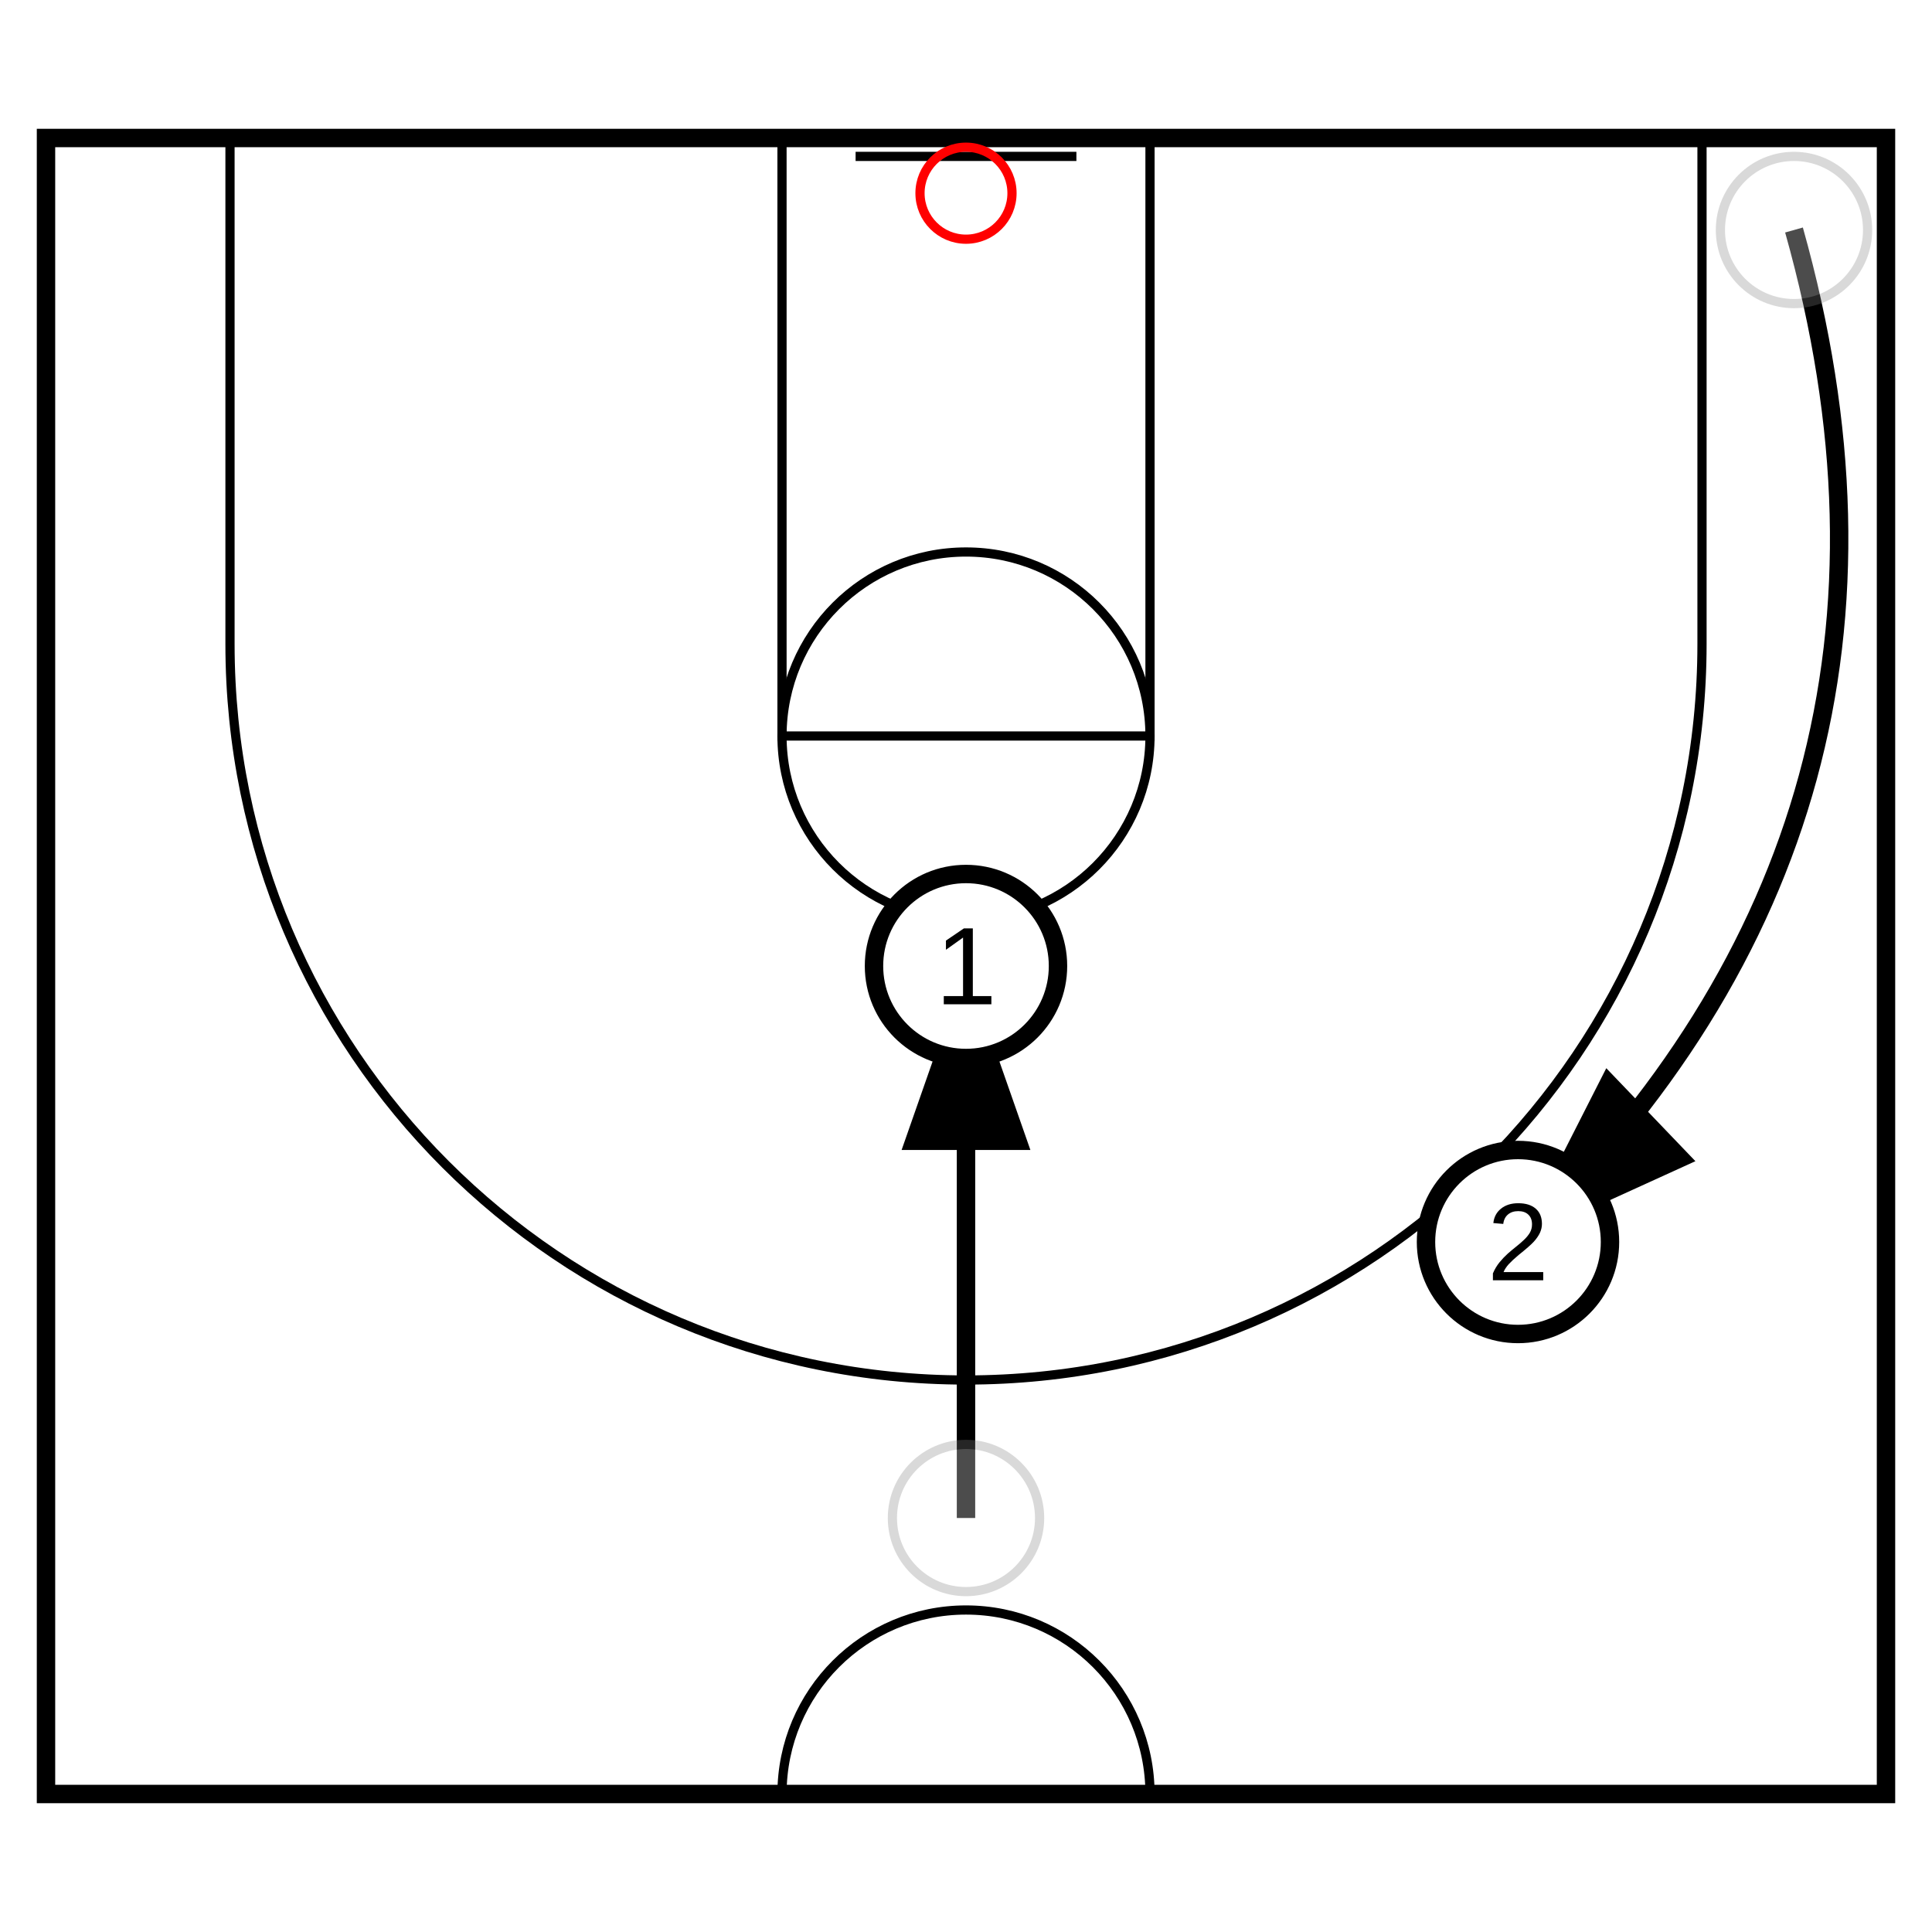
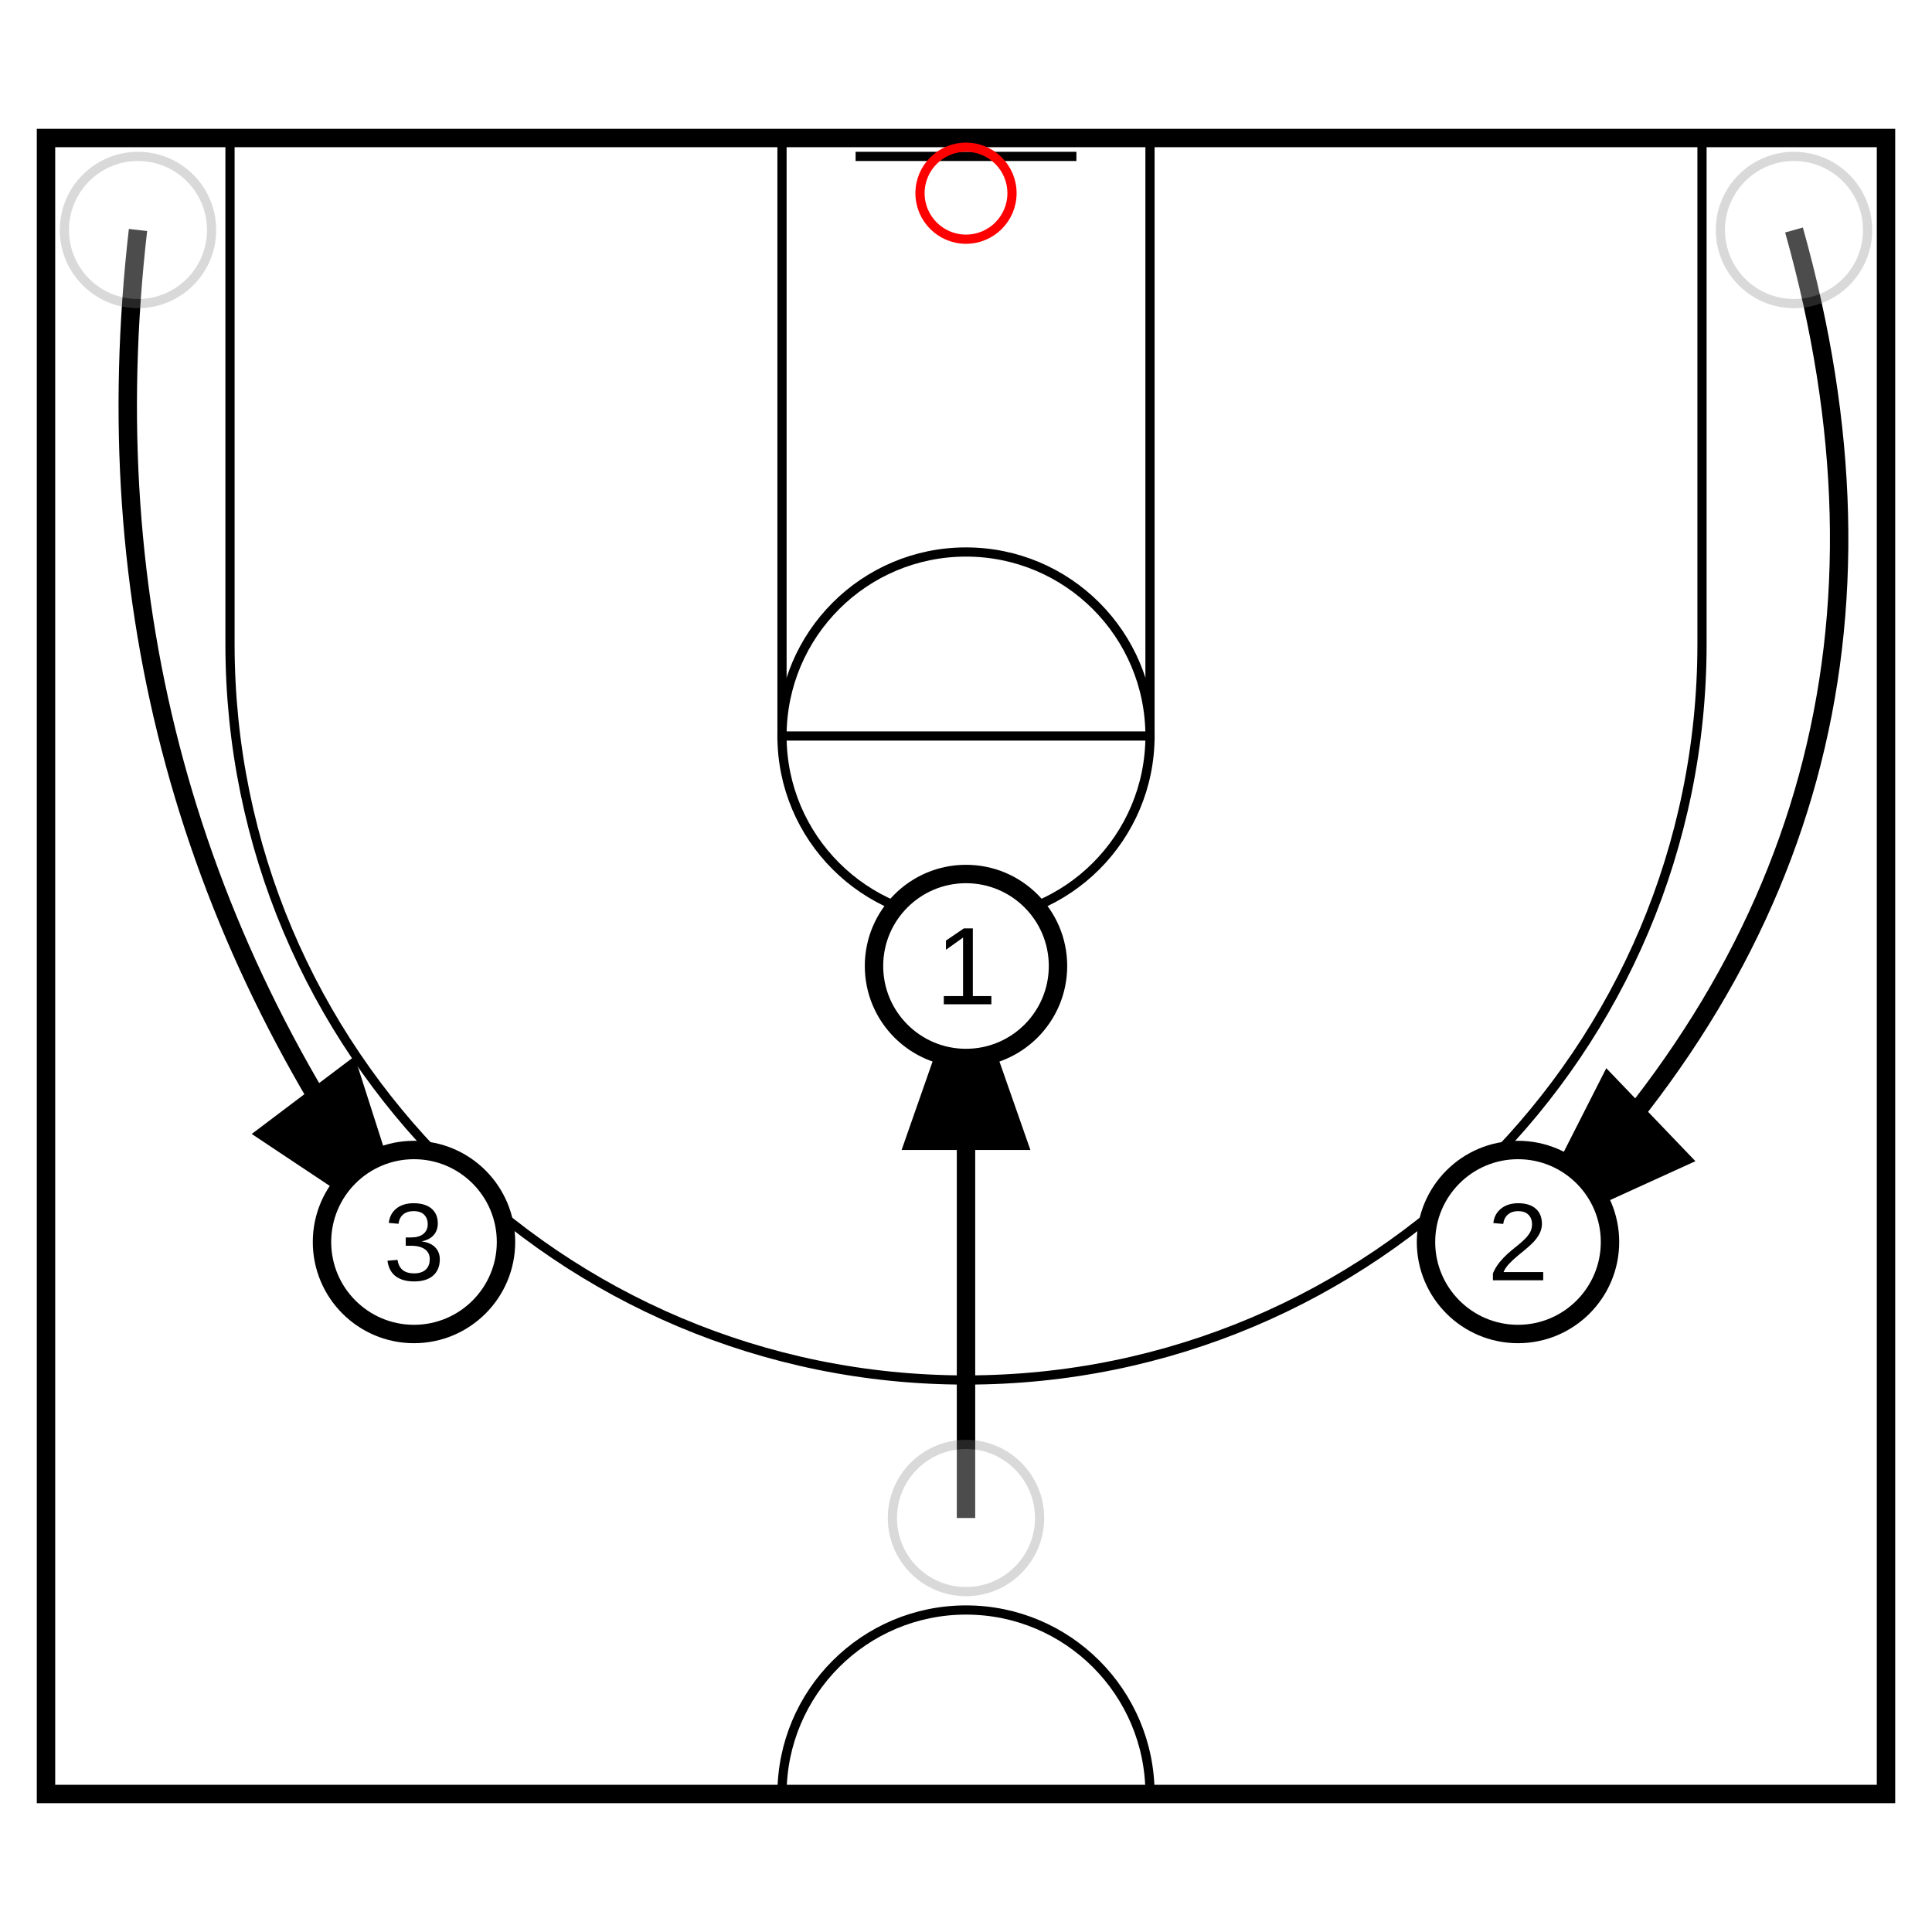
<svg xmlns="http://www.w3.org/2000/svg" width="500" height="500" viewBox="-105 -105 210 210">
  <rect x="-105" y="-105" width="210" height="210" fill="white" />
  <rect x="-100" y="-90" width="200" height="180" fill="white" stroke="black" stroke-width="2" />
  <rect x="-20" y="-90" width="40" height="65" fill="none" stroke="black" stroke-width="1" />
  <circle cx="0" cy="-25" r="20" fill="none" stroke="black" stroke-width="1" />
  <path d="M -80 -90 L -80 -35 A 80 80 0 0 0 80 -35 L 80 -90" fill="none" stroke="black" stroke-width="1" />
  <path d="M -20 90 A 20 20 0 0 1 20 90" fill="none" stroke="black" stroke-width="1" />
  <line x1="-12" y1="-88" x2="12" y2="-88" stroke="black" stroke-width="1" />
  <circle cx="0" cy="-84" r="5" stroke="red" stroke-width="1" fill="none" />
  <line x1="0" y1="60" x2="0" y2="0" stroke="black" stroke-width="2" marker-end="url(#arrowhead)" />
  <path d="M 90 -80 Q 108 -16 60 30" stroke="black" stroke-width="2" fill="none" marker-end="url(#arrowhead)" />
+   <path d="M -90 -80 Q -97 -19 -60 30" stroke="black" stroke-width="2" fill="none" marker-end="url(#arrowhead)" />
  <circle cx="0" cy="60" r="8" fill="white" stroke="gray" stroke-width="1" opacity="0.3" />
  <circle cx="0" cy="0" r="10" fill="white" stroke="black" stroke-width="2" />
  <text x="0" y="0" font-size="12" text-anchor="middle" dominant-baseline="central" font-family="Arial">1</text>
  <circle cx="90" cy="-80" r="8" fill="white" stroke="gray" stroke-width="1" opacity="0.3" />
  <circle cx="60" cy="30" r="10" fill="white" stroke="black" stroke-width="2" />
  <text x="60" y="30" font-size="12" text-anchor="middle" dominant-baseline="central" font-family="Arial">2</text>
+   <circle cx="-90" cy="-80" r="8" fill="white" stroke="gray" stroke-width="1" opacity="0.3" />
+   <circle cx="-60" cy="30" r="10" fill="white" stroke="black" stroke-width="2" />
+   <text x="-60" y="30" font-size="12" text-anchor="middle" dominant-baseline="central" font-family="Arial">3</text>
  <defs>
    <marker id="arrowhead" markerWidth="10" markerHeight="7" refX="10" refY="3.5" orient="auto">
      <polygon points="0 0, 10 3.5, 0 7" fill="black" />
    </marker>
  </defs>
</svg>
